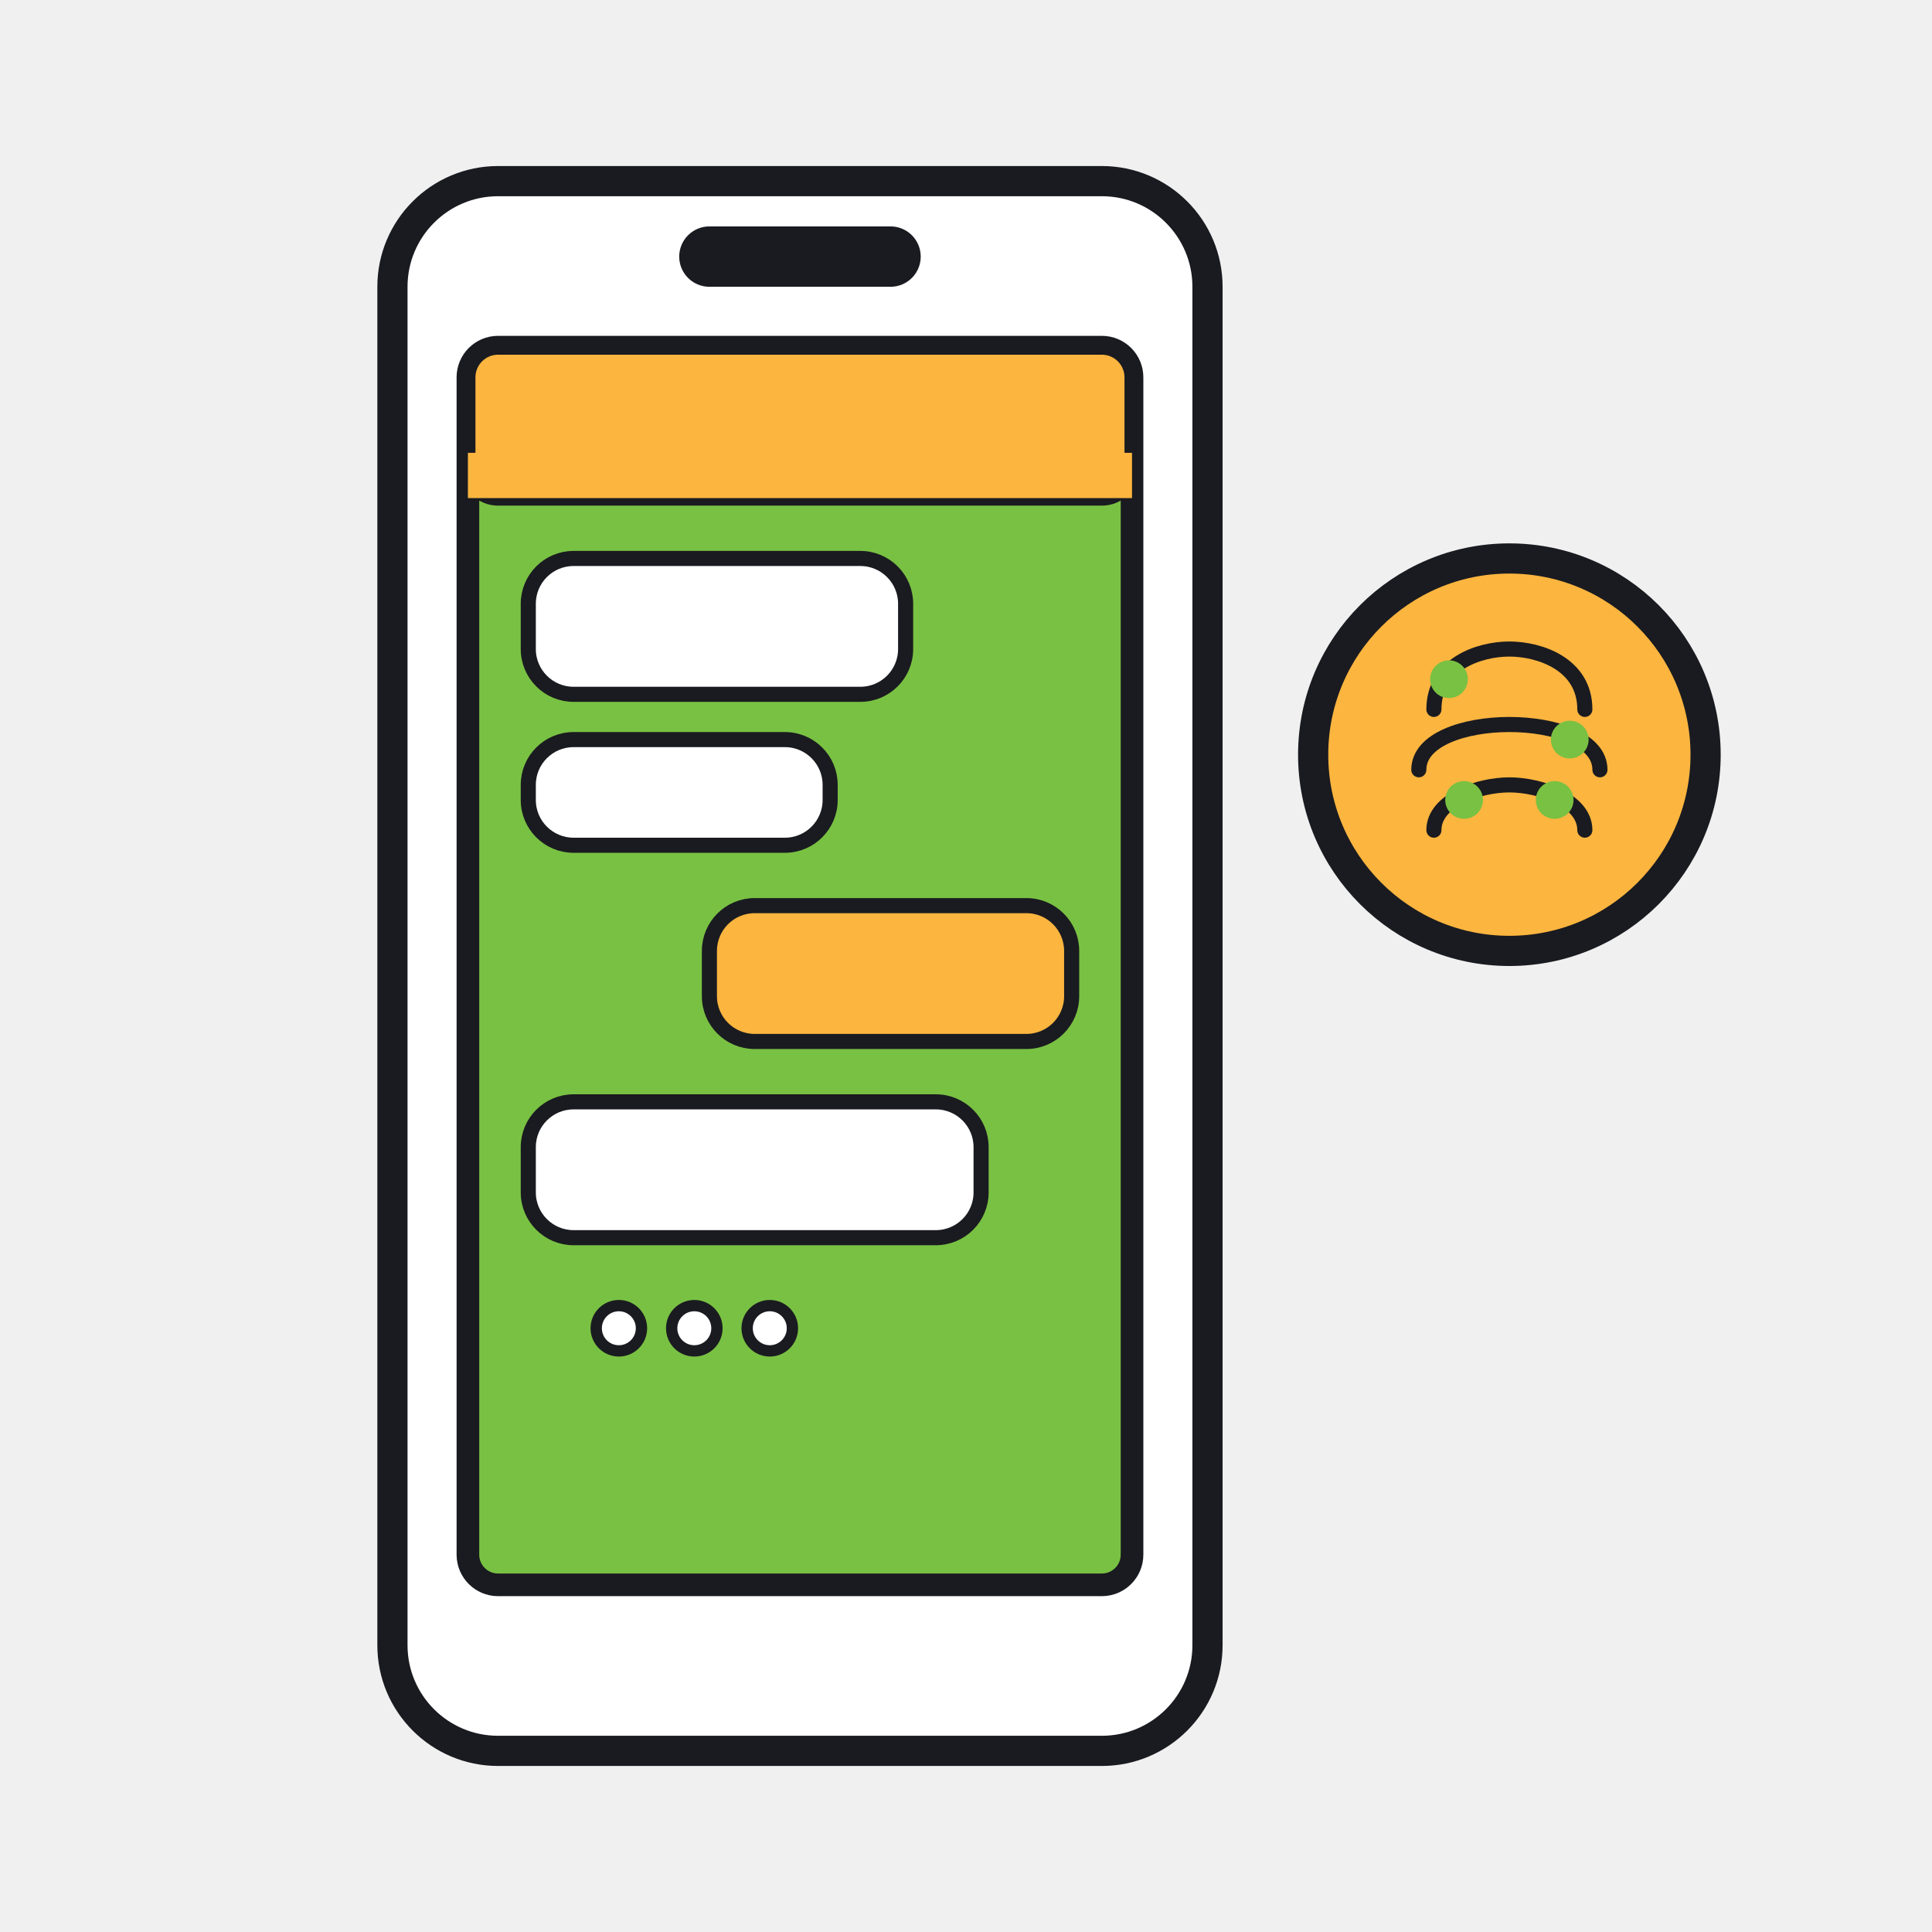
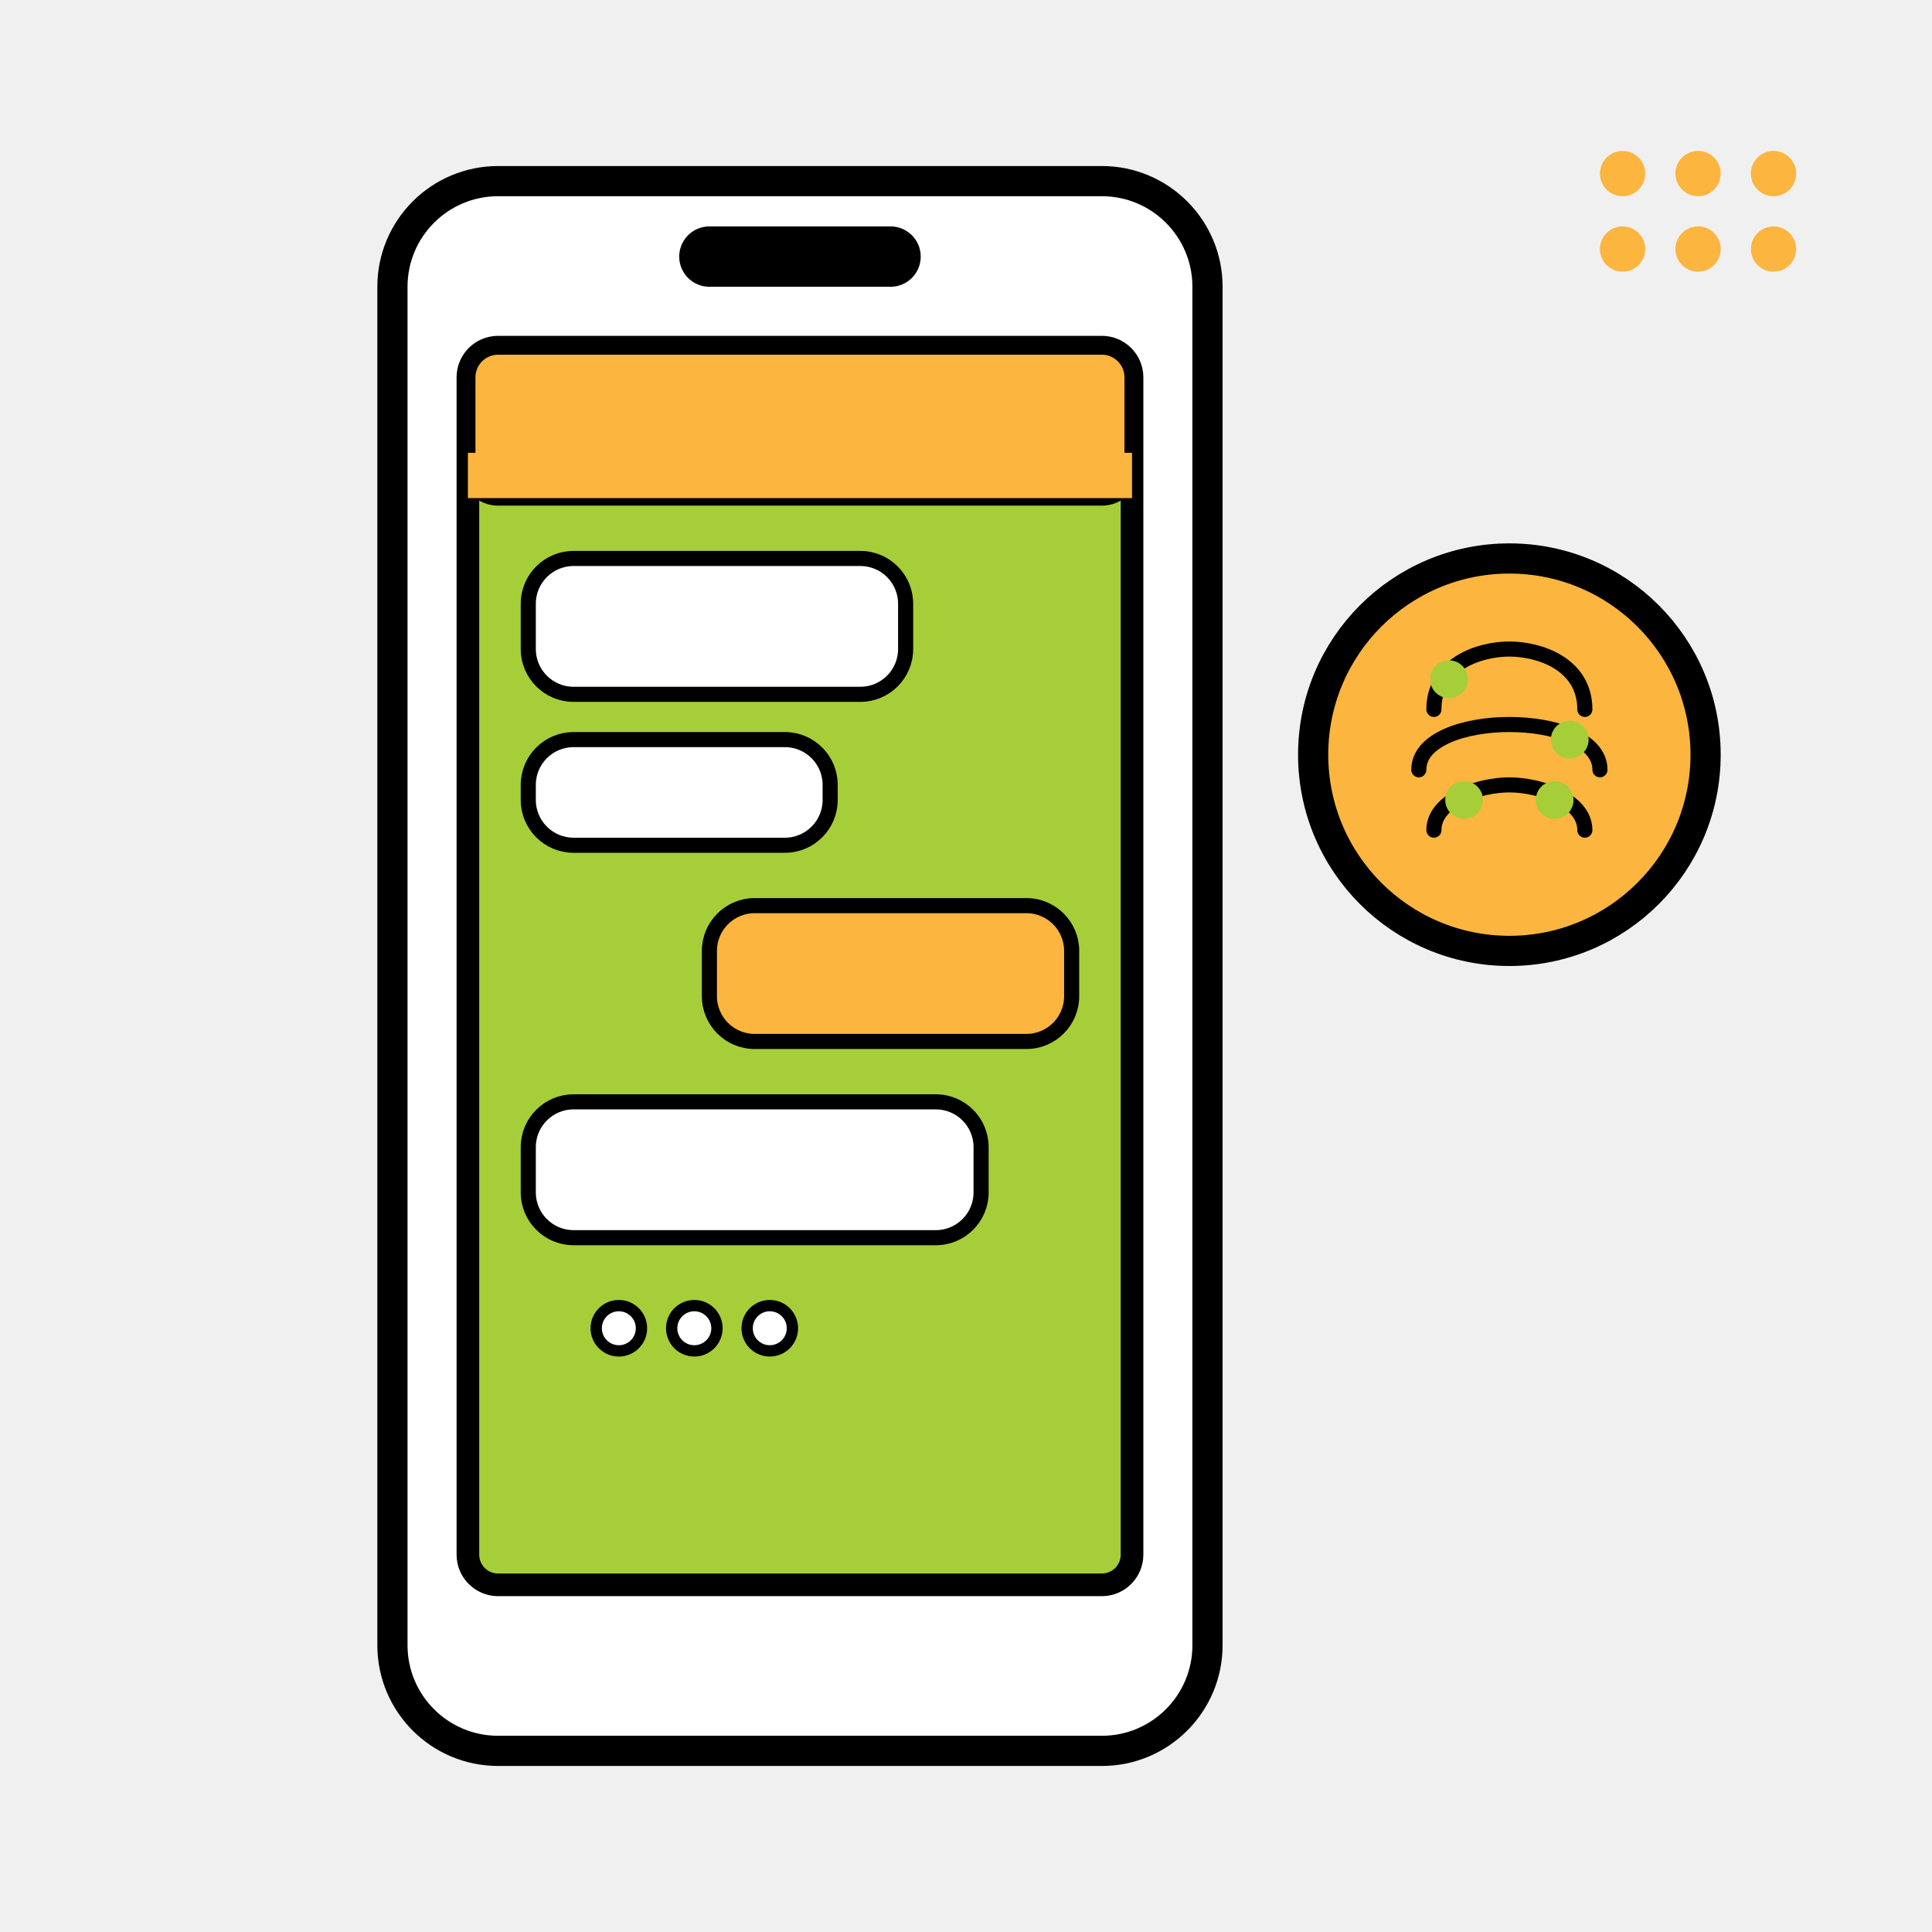
<svg xmlns="http://www.w3.org/2000/svg" viewBox="0 0 512 512" stroke-linecap="round" stroke-linejoin="round">
-   <rect x="104" y="48" width="216" height="416" rx="28" fill="#FFFFFF" stroke="#1A1B20" stroke-width="8" />
-   <rect x="124" y="92" width="176" height="328" rx="8" fill="#79C143" stroke="#1A1B20" stroke-width="6" />
-   <rect x="180" y="60" width="64" height="16" rx="8" fill="#1A1B20" stroke="none" />
-   <rect x="124" y="92" width="176" height="40" rx="8" fill="#FCB53F" stroke="#1A1B20" stroke-width="4" />
+   <rect x="104" y="48" width="216" height="416" rx="28" fill="#FFFFFF" stroke="#000000" stroke-width="8" />
+   <rect x="124" y="92" width="176" height="328" rx="8" fill="#A6CE39" stroke="#000000" stroke-width="6" />
+   <rect x="180" y="60" width="64" height="16" rx="8" fill="#000000" stroke="none" />
+   <rect x="124" y="92" width="176" height="40" rx="8" fill="#FCB53F" stroke="#000000" stroke-width="4" />
  <rect x="124" y="120" width="176" height="12" rx="0" fill="#FCB53F" stroke="none" />
-   <rect x="140" y="148" width="100" height="36" rx="12" fill="#FFFFFF" stroke="#1A1B20" stroke-width="4" />
-   <rect x="140" y="196" width="80" height="28" rx="12" fill="#FFFFFF" stroke="#1A1B20" stroke-width="4" />
-   <rect x="188" y="240" width="96" height="36" rx="12" fill="#FCB53F" stroke="#1A1B20" stroke-width="4" />
-   <rect x="140" y="292" width="120" height="36" rx="12" fill="#FFFFFF" stroke="#1A1B20" stroke-width="4" />
-   <circle cx="164" cy="352" r="6" fill="#FFFFFF" stroke="#1A1B20" stroke-width="3" />
-   <circle cx="184" cy="352" r="6" fill="#FFFFFF" stroke="#1A1B20" stroke-width="3" />
-   <circle cx="204" cy="352" r="6" fill="#FFFFFF" stroke="#1A1B20" stroke-width="3" />
-   <circle cx="400" cy="200" r="52" fill="#FCB53F" stroke="#1A1B20" stroke-width="8" />
-   <path d="M380 188 C380 176 392 172 400 172 C408 172 420 176 420 188" fill="none" stroke="#1A1B20" stroke-width="4" />
-   <path d="M376 204 C376 196 388 192 400 192 C412 192 424 196 424 204" fill="none" stroke="#1A1B20" stroke-width="4" />
-   <path d="M380 220 C380 212 392 208 400 208 C408 208 420 212 420 220" fill="none" stroke="#1A1B20" stroke-width="4" />
-   <circle cx="384" cy="180" r="5" fill="#79C143" stroke="none" />
-   <circle cx="416" cy="196" r="5" fill="#79C143" stroke="none" />
-   <circle cx="388" cy="212" r="5" fill="#79C143" stroke="none" />
-   <circle cx="412" cy="212" r="5" fill="#79C143" stroke="none" />
+   <rect x="140" y="148" width="100" height="36" rx="12" fill="#FFFFFF" stroke="#000000" stroke-width="4" />
+   <rect x="140" y="196" width="80" height="28" rx="12" fill="#FFFFFF" stroke="#000000" stroke-width="4" />
+   <rect x="188" y="240" width="96" height="36" rx="12" fill="#FCB53F" stroke="#000000" stroke-width="4" />
+   <rect x="140" y="292" width="120" height="36" rx="12" fill="#FFFFFF" stroke="#000000" stroke-width="4" />
+   <circle cx="164" cy="352" r="6" fill="#FFFFFF" stroke="#000000" stroke-width="3" />
+   <circle cx="184" cy="352" r="6" fill="#FFFFFF" stroke="#000000" stroke-width="3" />
+   <circle cx="204" cy="352" r="6" fill="#FFFFFF" stroke="#000000" stroke-width="3" />
+   <circle cx="400" cy="200" r="52" fill="#FCB53F" stroke="#000000" stroke-width="8" />
+   <path d="M380 188 C380 176 392 172 400 172 C408 172 420 176 420 188" fill="none" stroke="#000000" stroke-width="4" />
+   <path d="M376 204 C376 196 388 192 400 192 C412 192 424 196 424 204" fill="none" stroke="#000000" stroke-width="4" />
+   <path d="M380 220 C380 212 392 208 400 208 C408 208 420 212 420 220" fill="none" stroke="#000000" stroke-width="4" />
+   <circle cx="384" cy="180" r="5" fill="#A6CE39" stroke="none" />
+   <circle cx="416" cy="196" r="5" fill="#A6CE39" stroke="none" />
+   <circle cx="388" cy="212" r="5" fill="#A6CE39" stroke="none" />
+   <circle cx="412" cy="212" r="5" fill="#A6CE39" stroke="none" />
+   <g class="rcp-dot-matrix" aria-hidden="true" fill="#FCB53F">
+     <circle cx="430" cy="46" r="6" />
+     <circle cx="450" cy="46" r="6" />
+     <circle cx="470" cy="46" r="6" />
+     <circle cx="430" cy="66" r="6" />
+     <circle cx="450" cy="66" r="6" />
+     <circle cx="470" cy="66" r="6" />
+   </g>
</svg>
